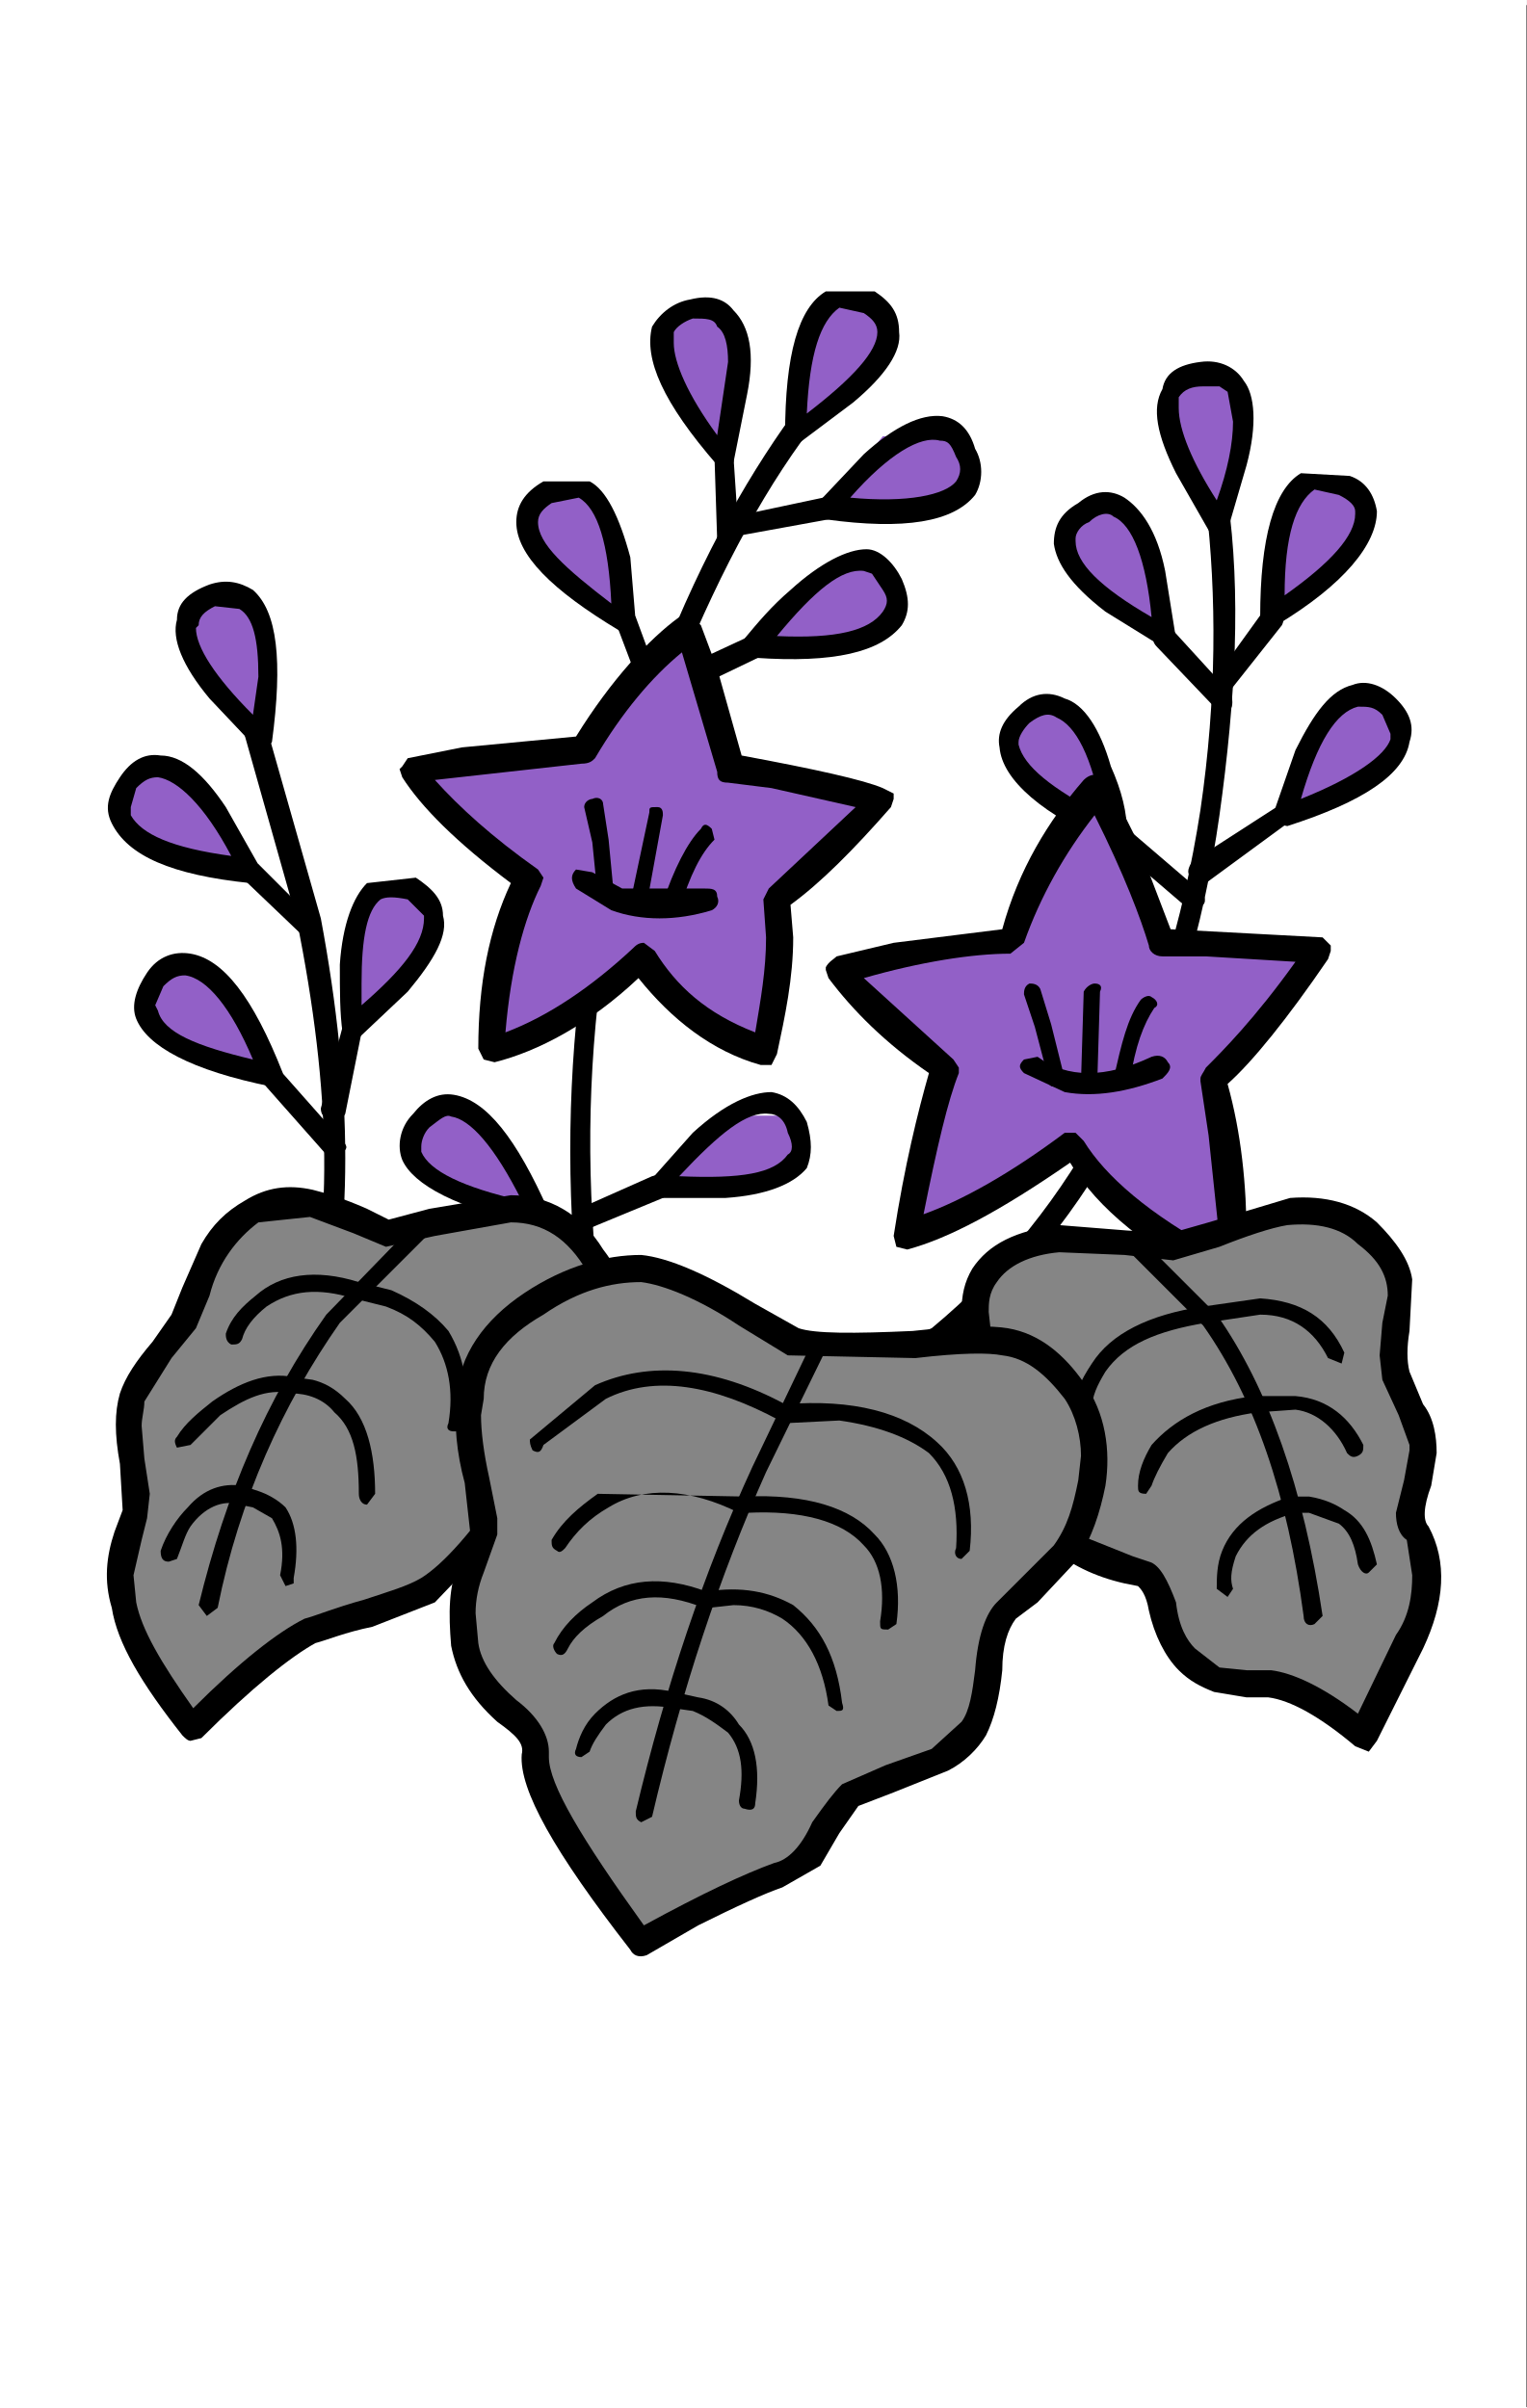
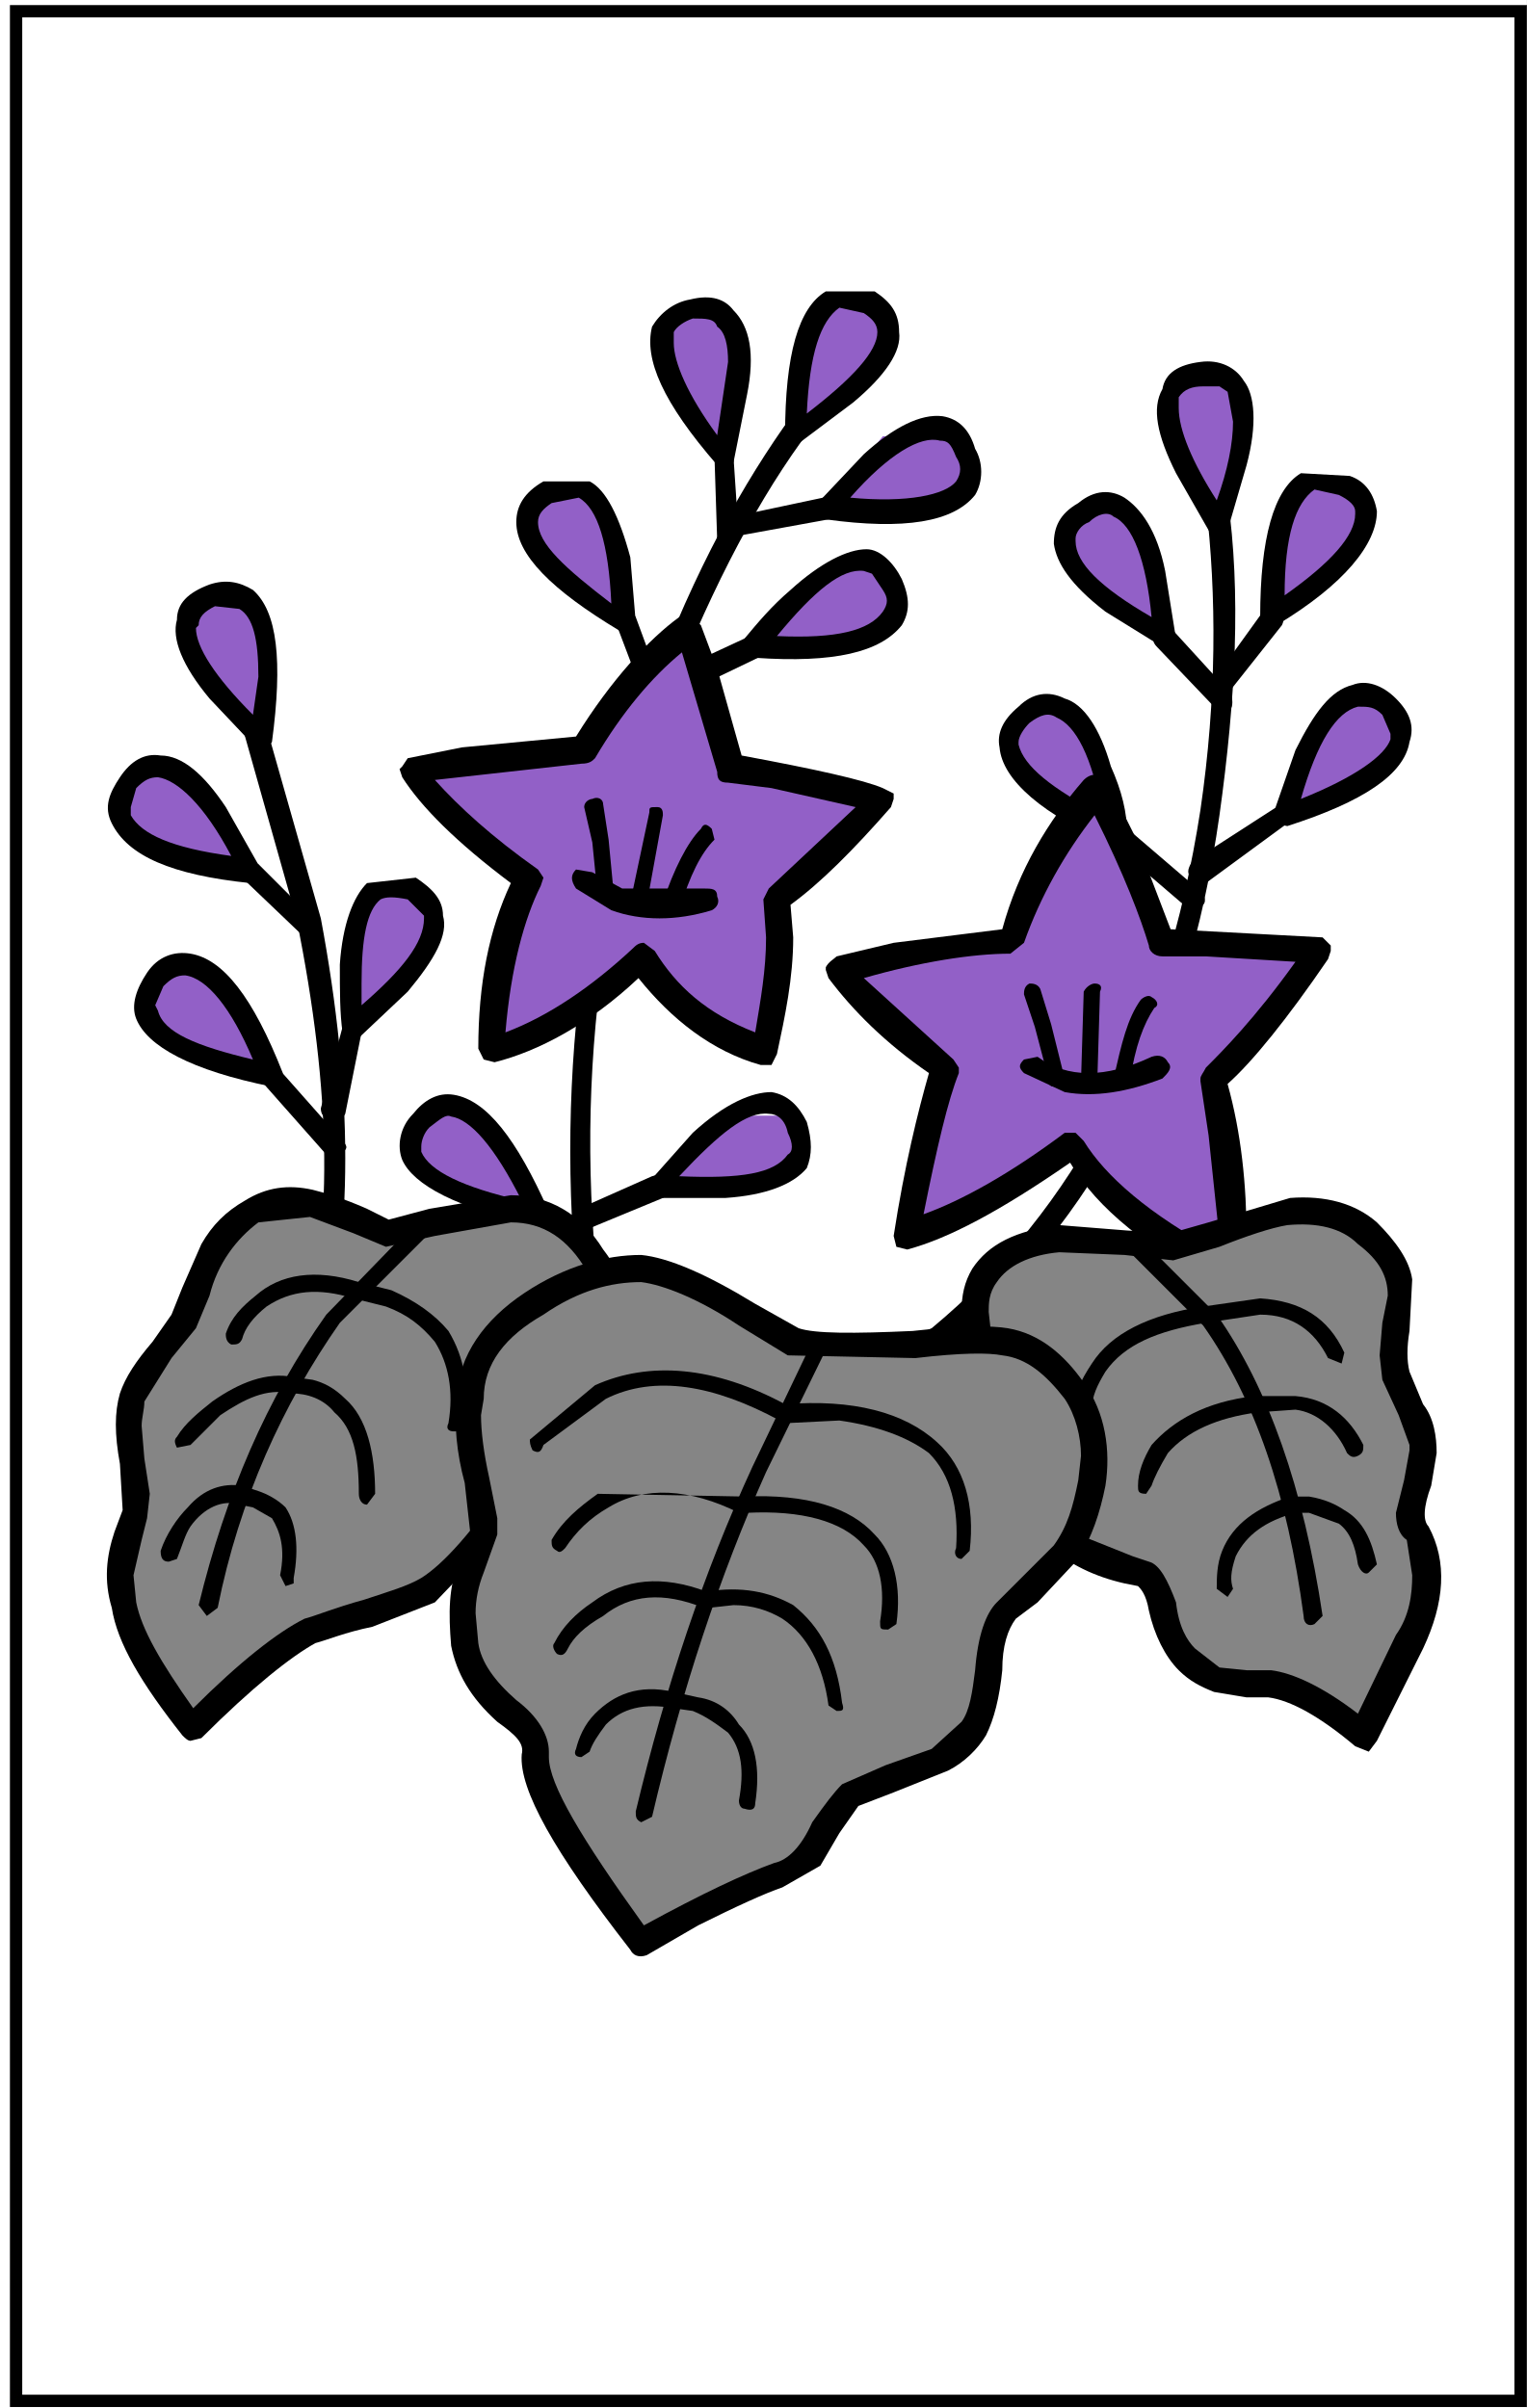
<svg xmlns="http://www.w3.org/2000/svg" version="1.1" id="圖層_1" x="0px" y="0px" width="372px" height="587px" viewBox="0 0 372 587" enable-background="new 0 0 372 587" xml:space="preserve">
  <path id="PATH77" fill="none" stroke="#000000" stroke-width="3" stroke-miterlimit="100" d="M370.59,585.26H3.92V2.74h366.67  V585.26L370.59,585.26z" />
  <g>
    <g>
      <rect width="372" height="587" fill="#FFFFFF" fill-opacity="1.0" />
    </g>
    <g>
      <path d="M61.65,165.646c0-1.984-1.983-1.984-3.308-1.984c-1.984,0.659-1.984,1.984-1.984,3.967l15.879,56.242    c8.601,42.35,9.263,77.416,0.663,105.208c0,1.983,0,3.308,1.983,3.308c1.325,1.318,3.309,0,3.309-1.324    c7.941-29.109,7.941-64.842,0-107.191L61.65,165.646z" />
    </g>
    <g>
      <path fill="#9260C7" d="M64.296,180.204l0.663-19.85c-0.663-13.233-5.292-17.866-13.233-14.558    c-8.601,2.643-8.601,9.259-1.321,19.85L64.296,180.204z" />
    </g>
    <g>
      <path d="M61.65,143.812c-3.308-1.99-6.617-2.649-10.587-1.324c-5.292,1.983-7.938,4.633-7.938,8.6    c-1.324,4.633,1.322,11.25,7.938,19.191l11.25,11.909l2.646,0.666l1.325-1.99C68.929,161.013,67.604,149.104,61.65,143.812z     M52.387,147.78l5.955,0.659c3.308,1.99,4.633,7.282,4.633,16.542l-1.325,9.266c-9.263-9.266-13.896-16.542-13.896-21.168    l0.662-0.666C48.417,150.429,49.741,149.104,52.387,147.78z" />
    </g>
    <g>
      <path fill="#9260C7" d="M61.65,212.628l-10.587-17.207c-7.938-9.925-14.555-11.25-19.85-4.633    c-4.63,7.275-1.321,12.574,10.587,17.201L61.65,212.628z" />
    </g>
    <g>
      <path d="M55.033,196.746c-5.292-7.941-10.587-12.574-15.879-12.574c-3.971-0.659-7.279,1.325-9.925,5.298    c-2.646,3.967-3.971,7.276-1.984,11.243c3.968,7.941,14.555,12.574,33.743,14.558l1.987-1.325l0.663-1.984L55.033,196.746z     M31.875,198.729v-1.983l1.325-4.633c1.984-1.984,3.308-2.643,5.292-2.643c4.633,0.659,11.25,6.617,17.866,19.185    C41.8,206.67,34.521,203.362,31.875,198.729z" />
    </g>
    <g>
      <path d="M62.975,210.638c-1.325-0.659-2.646-0.659-3.308,0c-1.325,1.325-1.325,2.649,0,3.968l14.555,13.899h3.308    c1.325-1.325,1.325-1.984,0-3.309L62.975,210.638z" />
    </g>
    <g>
      <path fill="#9260C7" d="M86.133,231.147c-1.324,5.958-1.324,12.574,0,19.85l13.896-14.552c7.938-9.925,7.938-16.542,0-19.85    C92.087,213.287,87.455,218.579,86.133,231.147z" />
    </g>
    <g>
      <path d="M101.35,213.946l-11.909,1.325c-3.309,3.308-5.955,9.925-6.617,19.85c0,6.617,0,11.909,0.662,16.542l1.322,1.984    l2.646-0.659l11.912-11.25c6.617-7.941,9.925-13.899,8.601-18.525C107.967,219.245,105.321,216.596,101.35,213.946z     M103.337,223.212v0.659c0,5.958-5.295,12.574-15.22,21.175v-5.292c0-11.25,1.325-17.866,4.633-20.509    c1.322-0.666,3.309-0.666,6.617,0L103.337,223.212z" />
    </g>
    <g>
      <path d="M86.133,248.354c-1.324,0-1.987,0-2.646,1.984l-5.295,19.85c0,1.325,0.662,2.649,2.646,2.649    c1.325,0.659,2.649,0,3.308-1.325l3.971-19.85C88.779,249.679,88.117,248.354,86.133,248.354z" />
    </g>
    <g>
      <path fill="#9260C7" d="M66.283,262.912c-1.987-6.617-5.295-13.233-9.263-17.866c-7.279-11.25-13.896-13.233-19.191-6.617    c-5.955,6.617-2.646,13.233,9.266,17.866C53.05,259.604,59.667,261.587,66.283,262.912z" />
    </g>
    <g>
      <path d="M46.433,232.478c-3.971-0.666-7.941,0.659-10.587,4.626c-2.646,3.968-3.971,7.941-2.646,11.25    c2.646,6.617,13.233,12.568,33.083,16.542l1.983-0.666l0.663-2.643C61.65,243.062,54.371,233.796,46.433,232.478z M39.816,240.413    c1.984-1.984,3.308-2.649,5.292-2.649c5.295,0.666,11.25,7.948,16.542,20.516c-13.896-3.309-21.833-6.617-23.158-11.909    l-0.662-1.325L39.816,240.413z" />
    </g>
    <g>
      <path d="M68.267,260.922l-3.308-0.659c-1.984,1.325-1.984,2.649-0.663,3.968l15.221,17.207c1.321,1.325,2.646,1.325,3.308,0    c1.984-1.325,1.984-1.984,0.662-3.308L68.267,260.922z" />
    </g>
    <g>
      <path fill="#9260C7" d="M131.125,295.996l-9.263-17.201c-7.279-10.591-13.896-12.574-19.188-5.958    c-5.295,7.275-1.987,13.233,9.925,17.86L131.125,295.996z" />
    </g>
    <g>
      <path d="M100.688,271.513c-3.309,3.308-3.968,7.941-2.646,11.25c2.646,5.958,13.233,11.909,33.083,15.882l2.646-0.666v-2.643    c-7.938-17.872-15.217-27.132-23.158-28.457C106.646,266.221,103.337,268.204,100.688,271.513z M102.675,279.454    c0-1.324,0.662-3.308,1.983-4.633c2.646-1.983,3.971-3.308,5.295-2.643c4.63,0.659,10.584,7.275,17.201,20.509    c-14.555-3.308-22.496-7.275-24.479-11.915V279.454z" />
    </g>
    <g>
      <path d="M199.278,97.496l-3.971,0.659c-11.912,15.882-23.82,36.392-34.408,63.517c-20.512,53.599-26.466,109.841-18.525,167.407    c0,1.983,1.322,2.649,2.646,2.649l2.646-3.309c-8.601-56.907-2.646-111.824,17.866-164.758    c10.587-25.808,21.834-46.316,34.404-62.199C200.6,99.479,200.6,98.813,199.278,97.496z" />
    </g>
    <g>
      <path fill="#9260C7" d="M193.983,106.096l15.221-12.567c8.6-9.266,9.925-15.883,1.983-19.85c-7.279-3.974-12.571,0-15.88,12.568    C194.646,92.197,193.983,99.479,193.983,106.096z" />
    </g>
    <g>
      <path d="M192,108.08h2.646l13.233-9.925c7.941-6.617,11.909-12.574,11.25-17.201c0-4.633-1.987-7.276-5.958-9.925h-11.908    c-6.617,3.967-9.926,15.217-9.926,35.067L192,108.08z M204.57,74.996l5.955,1.325c1.986,1.325,3.308,2.643,3.308,4.633    c0,4.626-5.954,11.243-17.203,19.85C197.292,86.246,199.938,78.305,204.57,74.996z" />
    </g>
    <g>
      <path fill="#9260C7" d="M176.779,111.388l3.309-19.85c1.325-12.574-2.646-17.86-11.247-16.542    c-7.941,1.99-9.925,8.607-3.971,19.85L176.779,111.388z" />
    </g>
    <g>
      <path d="M178.767,75.655c-1.987-2.643-5.295-3.967-10.587-2.643c-3.971,0.666-7.279,3.308-9.263,6.617    c-1.987,7.941,2.646,18.525,15.879,33.749l1.983,0.659l1.987-1.325l3.308-16.542C184.059,86.246,182.737,79.629,178.767,75.655z     M174.796,79.629c1.983,1.325,2.646,4.633,2.646,8.6l-2.646,17.866c-7.279-9.925-10.587-17.866-10.587-22.493v-2.649    c0.662-1.325,2.646-2.649,4.633-3.309C172.15,77.646,174.133,77.646,174.796,79.629z" />
    </g>
    <g>
      <path d="M178.767,111.388l-2.646-1.983c-1.987,0-2.649,0.666-1.987,1.983l0.663,20.509c0,1.99,0.662,2.649,2.646,2.649    c1.325-0.659,2.646-1.318,2.646-3.309L178.767,111.388z" />
    </g>
    <g>
      <path fill="#9260C7" d="M152.3,151.747l-2.646-19.85c-3.309-12.568-8.604-15.876-15.883-11.902    c-7.938,3.968-6.617,10.584,2.649,19.85L152.3,151.747z" />
    </g>
    <g>
      <path d="M154.283,153.737c0.663,0,0.663-1.325,0.663-1.99l-1.325-15.876c-2.646-9.925-5.954-16.542-9.925-18.525H132.45    c-4.633,2.649-6.617,5.958-6.617,9.925c0,7.935,8.601,16.542,25.142,26.467H154.283z M141.05,121.313    c4.633,2.649,7.279,11.25,7.941,25.808c-11.25-8.607-17.866-14.558-17.866-19.85c0-1.99,1.325-3.308,3.309-4.633L141.05,121.313z" />
    </g>
    <g>
      <path d="M154.946,150.429c-0.663-1.325-1.984-1.325-3.309-1.325c-1.983,0.666-2.646,1.984-1.324,3.309l9.266,24.483    c0.659,1.984,1.984,2.649,3.309,1.984c1.983-0.666,1.983-1.984,1.321-3.309L154.946,150.429z" />
    </g>
    <g>
      <path fill="#9260C7" d="M201.263,123.699h19.85c13.233-1.656,17.204-7.448,14.558-16.542l-20.512-0.824L201.263,123.699z" />
    </g>
    <g>
      <path d="M198.616,124.621l2.646,1.99c19.188,2.643,31.1,0.659,36.392-5.958c1.983-3.308,1.983-7.941,0-11.25    c-1.325-4.633-3.971-7.282-7.941-7.941c-5.292-0.659-11.909,2.649-19.188,9.266l-11.247,11.909    C197.954,123.303,197.954,123.962,198.616,124.621z M233.021,111.388c1.324,1.99,1.324,3.968,0,5.958    c-2.646,3.308-11.909,5.292-25.805,3.967c9.263-10.584,17.204-15.217,21.837-13.893    C231.037,107.42,231.699,108.08,233.021,111.388z" />
    </g>
    <g>
      <path d="M203.908,123.303c0-1.99-1.983-2.649-3.309-1.99l-21.833,4.633c-1.987,0-2.646,1.325-1.987,3.309    c0,1.325,1.325,1.983,3.309,1.325l21.837-3.968C203.908,125.946,204.57,124.621,203.908,123.303z" />
    </g>
    <g>
      <path fill="#9260C7" d="M184.059,157.705l19.85-0.659c12.571-1.99,17.204-6.617,13.896-14.558    c-3.971-7.941-10.587-7.941-20.512,0.666C192,147.121,188.029,152.413,184.059,157.705z" />
    </g>
    <g>
      <path d="M181.413,155.721c0,1.325,0,1.984,0,3.309l2.646,1.325c19.188,1.318,30.438-1.325,35.729-7.941    c1.986-3.309,1.986-6.617,0-11.25c-1.984-3.968-5.292-7.276-8.601-7.276c-4.633,0-11.25,3.308-18.525,9.925    C188.029,147.78,184.721,151.747,181.413,155.721z M212.512,139.845l2.646,3.967c1.321,1.984,1.321,3.309,0,5.292    c-3.309,4.633-11.25,6.617-25.805,5.951c9.263-11.243,15.88-16.542,21.172-15.876L212.512,139.845z" />
    </g>
    <g>
      <path d="M186.704,156.386c-1.321-1.99-1.983-2.649-3.967-1.331l-18.528,8.607c-1.984,0.659-1.984,1.984-0.663,3.309    c0,1.983,1.325,1.983,3.309,1.983l17.866-8.6C186.704,159.029,187.367,157.705,186.704,156.386z" />
    </g>
    <g>
      <path fill="#9260C7" d="M160.238,289.244l20.512-0.783c12.571-1.581,17.204-7.075,13.896-16.505h-20.512L160.238,289.244z" />
    </g>
    <g>
      <path d="M196.63,273.496c-1.984-3.967-4.63-6.617-8.601-7.275c-4.633,0-11.25,2.649-19.188,9.925l-10.587,11.909v2.643    l1.984,1.331h16.542c9.925-0.666,16.542-3.309,19.851-7.282C197.954,281.438,197.954,278.129,196.63,273.496z M192,276.146    c1.321,2.649,1.321,4.626,0,5.292c-3.309,4.633-11.25,5.951-26.467,5.292c9.925-10.584,16.542-15.882,21.834-15.217    C189.354,271.513,191.337,272.837,192,276.146z" />
    </g>
    <g>
      <path d="M162.887,288.054c-1.325-1.325-1.987-1.984-3.971-1.325l-17.866,7.941c-1.984,1.325-2.646,2.643-1.984,3.974    c1.321,1.978,2.646,1.978,3.308,1.318l19.188-7.935C162.887,291.363,163.546,290.038,162.887,288.054z" />
    </g>
    <g>
      <path d="M299.188,121.313c-0.659-1.984-1.983-1.984-3.308-1.984c-1.984,0-2.646,1.325-1.984,3.309    c2.646,22.493,2.646,47.641-1.324,74.767c-8.601,55.583-30.435,97.266-65.505,126.375c-1.983,0.666-1.983,1.99-0.662,3.974h3.971    c36.392-29.775,58.888-72.783,66.829-129.025C301.175,170.279,302.496,144.471,299.188,121.313z" />
    </g>
    <g>
      <path fill="#9260C7" d="M297.204,127.93c2.646-6.617,3.971-13.233,5.292-19.191c1.987-12.568-1.321-18.519-9.925-17.86    c-8.601,1.318-10.584,7.276-5.292,19.85L297.204,127.93z" />
    </g>
    <g>
      <path d="M292.571,88.229c-5.292,0.659-8.601,2.649-9.263,6.617c-2.646,4.633-1.321,11.25,3.309,20.509l7.94,13.899    c0.663,1.325,1.984,1.325,2.646,1.325l1.983-1.325l4.633-15.876c2.646-9.925,1.984-17.207-0.662-20.516    C301.175,89.554,297.204,87.57,292.571,88.229z M299.188,95.505l1.325,7.282c0,5.292-1.325,11.909-3.971,19.185    c-5.954-9.26-9.263-17.201-9.263-22.493v-2.643c1.324-1.99,3.309-2.649,5.954-2.649h3.971L299.188,95.505z" />
    </g>
    <g>
      <path fill="#9260C7" d="M309.775,150.429l15.879-12.574c8.604-9.266,9.266-15.882,1.325-19.85    c-7.279-3.967-12.571,0-15.218,12.575C310.438,137.195,309.775,143.812,309.775,150.429z" />
    </g>
    <g>
      <path d="M328.963,116.021l-11.909-0.666c-6.616,3.974-9.925,15.882-9.925,35.073l1.983,1.984h1.987    c16.542-9.925,24.479-19.85,24.479-27.792C334.92,120.654,332.934,117.346,328.963,116.021z M330.287,124.621v0.659    c0,5.299-5.954,11.915-17.204,19.85c0-14.551,2.646-22.493,7.279-25.801l5.954,1.325    C328.963,121.972,330.287,123.303,330.287,124.621z" />
    </g>
    <g>
      <path d="M311.1,148.438c-0.662-1.318-1.987-1.318-3.309,0.666l-11.911,16.542c-1.322,1.325-1.322,1.983,0.662,3.308    c1.324,1.325,2.646,1.325,3.308-0.666l12.571-15.876C313.083,151.088,313.083,149.77,311.1,148.438z" />
    </g>
    <g>
      <path fill="#9260C7" d="M312.421,198.729l18.528-7.941c11.247-5.958,13.233-11.909,7.279-18.525    c-5.957-5.951-11.912-3.309-18.528,7.941L312.421,198.729z" />
    </g>
    <g>
      <path d="M343.521,180.863c1.325-3.967,0-7.275-3.308-10.584c-3.309-3.308-7.279-4.633-10.588-3.308    c-5.292,1.318-9.263,6.617-13.896,15.882l-5.292,15.21v2.649l3.309,0.659C332.271,195.421,342.196,188.804,343.521,180.863z     M338.888,178.879v1.325c-1.321,3.967-8.601,9.266-21.834,14.551c3.971-13.893,8.601-21.168,13.896-22.493    c2.646,0,3.971,0,5.955,1.983L338.888,178.879z" />
    </g>
    <g>
      <path d="M314.408,197.405c-0.662-1.984-1.987-1.984-3.309-0.659l-20.512,13.233c-1.325,1.983-1.325,3.308,0,3.967    c0,1.325,1.983,1.99,3.308,1.325l19.851-14.558C315.729,200.054,315.729,198.729,314.408,197.405z" />
    </g>
    <g>
      <path fill="#9260C7" d="M250.225,174.246c-7.278,5.299-5.954,11.25,4.634,19.191l17.862,9.925l-5.292-19.191    C262.796,172.263,256.842,168.954,250.225,174.246z" />
    </g>
    <g>
      <path d="M274.708,203.362c0-5.299-1.324-10.584-3.971-16.542c-2.646-9.266-6.616-15.223-11.25-16.542    c-3.967-1.99-7.938-1.325-11.246,1.984c-3.971,3.308-5.295,6.617-4.633,9.925c0.662,7.941,10.587,16.542,27.791,23.824    l2.646-0.666C274.708,205.346,275.37,204.021,274.708,203.362z M250.888,176.236c2.646-1.99,4.633-2.649,6.616-1.331    c4.633,1.99,8.601,9.266,11.25,23.824c-12.574-6.616-19.191-11.909-20.513-17.207v-0.659    C248.241,179.545,249.563,177.555,250.888,176.236z" />
    </g>
    <g>
      <path d="M293.233,220.563c0.662-0.659,0.662-1.984-0.662-3.309l-18.525-15.882l-3.309,0.666c-1.324,0.666-1.324,1.984,0,3.308    l18.525,15.876L293.233,220.563z" />
    </g>
    <g>
      <path fill="#9260C7" d="M283.971,155.721c0-6.617-1.324-13.233-3.309-19.85c-3.971-11.909-9.925-15.876-16.541-11.25    c-7.279,4.633-6.617,11.25,3.308,19.85L283.971,155.721z" />
    </g>
    <g>
      <path d="M283.971,139.179c-1.983-9.925-5.954-15.217-9.925-17.866c-3.309-1.984-7.279-1.984-11.25,1.325    c-4.63,2.643-5.954,5.951-5.954,9.925c0.662,4.633,3.971,9.925,12.571,16.542l13.896,8.601h2.646l0.663-1.984L283.971,139.179z     M271.399,125.946c4.63,1.984,7.938,10.591,9.263,24.483c-12.57-7.275-18.525-13.233-18.525-18.532v-0.659    c0-1.318,1.321-3.308,3.309-3.967C267.429,125.28,270.075,124.621,271.399,125.946z" />
    </g>
    <g>
      <path d="M299.85,172.928c0.663-0.666,0.663-2.649,0-3.974l-13.896-15.217h-3.308c-1.984,1.318-1.984,2.649-0.659,3.967    l13.893,14.558L299.85,172.928z" />
    </g>
    <g>
      <path fill="#9260C7" d="M113.262,184.831l-12.574,2.649c5.295,8.607,14.558,17.866,28.454,26.467    c-6.617,11.25-9.263,25.148-9.263,41.69c12.571-2.649,24.479-9.925,37.05-22.499c3.971,7.276,9.925,13.233,17.867,18.525    l11.908,4.633l3.309-26.466l-0.659-10.584c6.617-4.639,15.217-12.574,25.143-24.489l-23.159-5.286l-13.233-1.99l-6.617-23.158    l-3.308-11.243c-8.601,5.951-17.204,15.876-26.467,29.775L113.262,184.831z" />
    </g>
    <g>
      <path d="M168.841,150.429h-3.308c-7.279,5.292-16.542,15.217-25.146,29.116l-27.788,2.643l-13.233,2.643l-1.325,1.99l-0.662,0.659    l0.662,1.99c4.633,7.276,13.233,15.876,26.467,25.801c-5.292,11.25-7.938,24.483-7.938,40.365l1.321,2.643l2.646,0.666    c10.587-2.649,23.159-9.266,35.07-20.516c7.938,9.925,17.863,17.866,29.775,21.175h2.646l1.324-2.649    c1.983-9.266,3.968-18.525,3.968-28.45l-0.659-7.941c7.275-5.292,15.217-13.233,24.479-23.817l0.662-1.99v-1.318l-2.646-1.324    c-4.633-1.984-16.542-4.633-34.408-7.941l-5.954-21.168l-3.971-10.59L168.841,150.429z M131.125,211.962    c-11.246-7.941-19.188-15.217-25.142-21.833l35.729-3.967c1.984,0,2.646-0.666,3.308-1.331    c6.617-11.243,13.896-19.85,21.175-25.801l8.601,29.109c0,1.99,0.662,2.649,2.646,2.649l10.587,1.325l20.512,4.633l-21.174,19.85    l-1.322,2.649l0.659,9.26c0,7.941-1.321,15.217-2.646,23.158c-11.909-4.633-19.188-11.25-24.48-19.85l-2.649-1.983    c-1.321,0-1.983,0.659-2.646,1.318c-9.925,9.266-20.512,16.542-31.096,20.516c1.321-15.876,4.63-27.792,8.601-35.726l0.662-1.99    L131.125,211.962z" />
    </g>
    <g>
      <path d="M144.358,212.628l-3.971-0.666c-1.321,1.325-1.321,2.643,0,4.633l8.604,5.292c7.279,2.643,15.879,2.643,24.48,0    c1.325-0.666,1.987-1.984,1.325-3.309c0-1.983-1.325-1.983-3.309-1.983h-19.85L144.358,212.628z" />
    </g>
    <g>
      <path d="M147.004,196.086c0-1.331-1.321-1.99-2.646-1.331c-0.662,0-1.984,0.666-1.984,1.99l1.984,8.6l1.325,13.233    c0,1.325,0.662,1.325,1.984,1.325l1.987-1.325l-1.325-13.899L147.004,196.086z" />
    </g>
    <g>
      <path d="M160.238,196.746c-1.984,0-1.984,0-1.984,1.318l-4.633,21.84c-0.659,1.318,0,1.984,1.325,2.649l2.646-1.99l3.971-21.834    C161.563,198.063,161.563,196.746,160.238,196.746z" />
    </g>
    <g>
      <path d="M173.471,202.038c-1.321-1.325-1.984-1.325-2.646,0c-3.309,3.308-6.617,9.925-9.263,17.866c0,1.984,0,2.649,1.325,3.309    c1.321,0,1.983,0,2.646-1.325c2.646-8.601,5.292-13.899,8.6-17.208L173.471,202.038z" />
    </g>
    <g>
      <path fill="#9260C7" d="M299.85,311.213c0.663-7.282,0.663-17.207-0.662-30.441l-3.308-17.86    c5.295-3.967,13.896-14.558,25.145-31.1l-23.82-1.983h-13.896c-1.984-5.958-4.63-13.233-9.263-23.159l-6.617-14.558    c-9.263,10.59-16.541,23.158-21.174,37.057l-27.126,3.967l-14.559,3.308c5.955,7.935,13.896,15.883,25.805,23.817    c-3.309,9.266-6.616,22.5-9.263,41.024c9.263-2.643,23.158-9.924,40.362-21.833c3.309,6.617,10.588,14.552,22.496,21.833    L299.85,311.213z" />
    </g>
    <g>
      <path d="M285.295,226.521l-8.604-22.499l-6.616-13.233l-2.646-1.984c-0.662,0-1.983,0-3.308,1.325    c-8.601,9.925-15.88,21.833-19.851,36.392l-26.467,3.309l-13.896,3.308c-0.662,0.659-1.983,1.318-2.646,2.649v0.659l0.662,1.984    c5.954,7.941,13.896,15.876,24.479,23.158c-2.646,9.26-5.954,22.493-8.601,39.7l0,0l0.663,2.644l2.646,0.665    c9.925-2.643,22.496-9.26,39.7-21.174c6.616,11.25,19.188,21.174,37.054,30.434h3.309l1.983-2.643l0.662-9.26    c0-13.233-1.324-25.808-4.633-37.723c5.958-5.286,14.559-15.876,24.483-30.434l0.662-1.984v-1.325l-1.987-1.983L285.295,226.521z     M283.309,233.137h10.587l21.834,1.318c-9.925,13.898-17.863,21.84-21.834,25.807c-0.662,1.325-1.324,1.99-1.324,2.649v0.659    l1.986,13.233l2.646,25.148v3.309c-17.204-9.266-27.791-18.532-33.083-27.132l-1.984-1.984h-2.649    c-13.232,9.925-25.142,16.542-34.404,19.851c3.309-16.542,5.954-27.792,8.601-34.409v-1.325l-1.321-1.983l-21.837-19.85    c13.896-3.974,26.467-5.951,35.729-5.951l3.308-2.649c3.971-11.25,9.925-21.84,17.204-31.1    c7.279,14.558,11.25,25.142,13.233,31.759C280,231.813,281.324,233.137,283.309,233.137z" />
    </g>
    <g>
      <path d="M284.633,258.945c-0.662-1.331-1.986-1.99-3.971-1.331c-11.249,5.298-20.512,5.298-27.791,0l-3.309,0.666    c-1.321,1.325-1.321,1.983,0,3.308l9.925,4.633c7.279,1.318,15.221,0,23.821-3.309    C284.633,261.587,285.954,260.263,284.633,258.945z" />
    </g>
    <g>
      <path d="M253.533,241.072c-0.662-1.318-1.983-1.318-2.646-1.318c-1.325,0.659-1.325,1.984-1.325,2.649l2.649,7.935l3.309,12.574    c0,1.984,0.659,1.984,1.983,1.984l1.983-1.984l-3.308-13.233L253.533,241.072z" />
    </g>
    <g>
      <path d="M266.767,239.754c-0.662,0-1.983,0.659-2.646,1.984l-0.663,21.833c0,1.325,0.663,2.649,1.325,2.649l2.646-2.649    l0.663-21.833C268.754,240.413,268.092,239.754,266.767,239.754z" />
    </g>
    <g>
      <path d="M280.662,243.062c-0.662-0.659-1.983,0-2.646,0.659c-3.309,4.633-4.633,10.584-6.617,19.191l1.984,1.984l1.986-1.325    c1.321-8.601,3.309-13.893,5.954-17.86C282.646,245.046,281.987,243.721,280.662,243.062z" />
    </g>
    <g>
      <path fill="#858585" d="M340.875,319.154c1.321-7.276-1.325-13.233-7.279-18.532c-6.616-5.286-15.879-6.616-26.467-3.309    l-21.834,6.617l-11.911-1.318l-15.218-0.659c-11.249,1.318-18.528,5.951-20.512,13.233c-0.662,3.968,0,7.935,0.662,11.902    l1.321,6.616c1.324,7.282,3.971,15.224,7.941,24.489c3.309,9.926,9.263,17.201,16.542,20.51l14.558,5.292l4.63,7.941    c1.324,5.957,3.309,9.925,5.954,12.574c3.309,2.643,5.958,4.626,9.266,5.285l11.247,0.666c5.954,0.665,13.896,5.292,23.158,13.233    l10.587-23.159c5.292-9.925,5.954-19.184,1.984-26.466c-1.984-2.644-1.984-5.951-1.322-9.926l2.646-10.59    c0-2.644,0-5.951-1.324-7.936l-5.292-10.584C339.55,333.705,340.213,327.754,340.875,319.154z" />
    </g>
    <g>
      <path d="M314.408,292.028l-19.851,5.95l-9.263,2.644l-10.587-0.659l-16.542-1.318c-10.587,1.318-17.204,4.627-21.174,10.584    c-1.984,3.309-2.646,6.617-2.646,10.584l0.662,7.941c0,5.951,3.309,16.542,9.263,31.759c5.292,14.559,15.217,23.158,29.775,26.467    l3.309,0.659c0.662,0.666,1.983,1.99,2.646,5.958c1.324,5.957,3.971,11.249,7.279,14.558c2.646,2.643,5.292,3.974,8.601,5.292    l7.94,1.324h5.292c5.296,0.666,12.575,4.634,21.175,11.909l3.309,1.324l1.983-2.643l11.25-22.499    c5.292-11.25,5.954-21.175,1.324-29.775c-1.324-1.324-1.324-4.633,0.659-9.925l1.325-7.941c0-3.974-0.663-8.601-3.309-11.908    l-3.309-7.941c-0.662-2.643-0.662-5.951,0-9.925l0.662-12.568c-0.662-4.64-3.97-9.266-8.604-13.899    C330.287,293.346,323.009,291.363,314.408,292.028z M313.746,298.645c7.278-0.666,13.233,0.659,17.203,4.627    c5.293,3.967,7.279,7.941,7.279,12.574l-1.324,6.616l-0.662,7.936l0.662,5.957l3.971,8.607l2.646,7.275v1.318l-1.324,7.282    l-1.983,7.941c0,2.648,0.662,5.292,2.646,6.616l1.324,8.601c0,4.633-0.662,9.925-3.97,14.558l-9.264,19.191    c-8.604-6.617-15.879-9.926-21.174-10.591h-5.955l-6.616-0.666l-5.954-4.626c-1.987-1.99-3.971-5.299-4.633-11.25    c-1.984-5.292-3.971-9.259-6.617-9.925l-3.971-1.324l-13.233-5.292c-5.292-3.309-9.263-9.26-12.571-16.542    c-3.308-9.26-5.954-17.207-7.278-23.158l-1.321-7.282v-1.318l-0.663-5.958c0-1.983,0-4.626,1.984-7.275    c2.649-3.968,7.941-6.616,15.22-7.275l15.88,0.659l11.908,1.317l11.25-3.308C303.82,301.287,309.775,299.304,313.746,298.645z" />
    </g>
    <g>
      <path d="M277.354,301.287c-1.325,0-1.984,0-3.309,1.325c0,1.318,0,1.983,1.324,2.649l17.863,17.859    c12.571,17.866,20.513,41.024,24.483,70.8c0,1.983,1.321,2.643,2.646,1.983l1.983-1.983c-4.629-31.1-13.233-55.576-25.804-73.449    L277.354,301.287z" />
    </g>
    <g>
      <path d="M307.129,316.505l-13.896,1.99c-13.233,1.977-22.496,6.616-27.129,13.892c-2.646,3.968-4.63,7.936-3.968,11.243    c0.659,1.332,1.321,1.99,1.984,1.99l1.983-1.99c0-3.308,1.324-5.95,3.309-9.259c4.633-6.617,12.574-9.925,24.482-11.909    l13.233-1.99c7.941,0,13.233,3.975,16.542,10.591l3.309,1.324l0.662-2.648C323.671,321.138,317.054,317.164,307.129,316.505z" />
    </g>
    <g>
      <path d="M315.729,340.322h-9.925c-11.909,1.331-19.851,5.957-25.143,11.915c-1.983,3.309-3.308,6.616-3.308,9.925    c0,1.318,0,1.983,1.983,1.983l1.324-1.983c0.662-1.99,1.984-4.633,3.971-7.941c4.63-5.292,11.909-8.601,21.834-9.925l9.263-0.666    c5.295,0.666,9.925,4.64,12.574,10.591c0.659,0.666,1.321,1.325,2.646,0.666c1.322-0.666,1.322-1.331,1.322-2.649    C328.963,345.62,323.671,340.987,315.729,340.322z" />
    </g>
    <g>
      <path d="M319.038,364.812h-4.63c-7.941,2.643-13.896,6.616-16.542,13.233c-1.324,3.309-1.324,6.616-1.324,9.26l2.646,1.983    l1.325-1.983c-0.663-1.984-0.663-3.975,0.662-7.941c2.646-5.292,7.279-8.601,14.555-10.584h3.309l7.278,2.648    c2.646,1.978,3.971,5.286,4.633,9.926c0.663,1.977,1.984,2.643,2.646,1.977l1.983-1.977c-1.321-5.958-3.308-10.591-7.938-13.233    C325.654,366.789,323.009,365.471,319.038,364.812z" />
    </g>
    <g>
      <path fill="#858585" d="M49.741,308.569l-4.633,13.233l-6.617,8.595c-2.646,3.308-4.63,7.282-5.954,10.59    c-1.325,3.309-1.325,7.941-0.663,13.899c1.325,6.616,1.325,11.902,1.325,13.893l-3.308,9.925    c-0.663,3.308-0.663,7.935,0.662,12.574c1.321,7.935,6.617,17.859,15.879,29.774c13.233-12.574,22.496-19.85,28.45-23.158    c3.309-1.331,8.604-3.308,15.879-4.64c6.617-1.977,10.587-3.967,13.896-5.95c4.633-3.309,12.571-11.909,22.496-25.802    l24.483-35.732l-4.633-15.224c-5.292-9.925-12.571-15.876-22.496-15.876l-17.204,3.308l-12.571,2.644l-13.896-5.951l-19.188,0.665    C56.358,298.645,52.387,303.271,49.741,308.569z" />
    </g>
    <g>
      <path d="M44.446,313.855l-2.646,6.616l-4.63,6.617c-3.971,4.64-6.617,8.606-7.941,12.574c-1.325,4.633-1.325,9.925,0,17.2    l0.663,11.257l-1.987,5.285c-1.983,5.958-2.646,11.915-0.659,18.532c1.322,8.6,7.276,18.525,17.201,31.093    c0.662,0.666,1.324,1.331,1.987,1.331l2.646-0.665c12.571-12.568,21.833-19.851,27.791-23.159    c2.646-0.665,7.276-2.643,13.893-3.974l15.22-5.951l14.555-15.217l8.604-11.915l25.804-35.727v-2.643    c-0.663-7.282-3.309-14.564-7.941-20.516c-5.292-8.6-13.233-13.233-22.496-13.233l-19.85,3.308l-9.925,2.643l-5.292-2.643    c-5.955-2.643-10.587-3.974-13.233-4.633c-5.954-1.318-11.25-0.659-16.542,2.649c-4.633,2.649-7.941,5.958-10.587,10.584    L44.446,313.855z M51.063,315.846c1.987-7.941,6.616-13.893,11.912-17.867l12.571-1.324l10.587,3.968l7.938,3.309l11.912-2.644    l18.525-3.309c7.941,0,13.896,3.975,18.529,11.909c2.646,4.633,4.63,9.267,5.292,15.224l-23.821,34.401    c-9.263,13.893-16.542,21.841-21.833,25.148c-3.309,1.978-7.941,3.309-13.896,5.286c-7.279,1.99-11.909,3.974-14.558,4.64    c-6.617,3.308-15.879,10.584-27.126,21.827c-7.941-11.243-12.574-19.185-13.896-25.802l-0.662-6.616l1.983-8.601l1.325-5.299    l0.662-5.951l-1.324-8.6l-0.663-7.941c0-1.984,0.663-3.975,0.663-5.951l6.617-10.591l5.954-7.282L51.063,315.846z" />
    </g>
    <g>
      <path d="M103.996,297.979c-1.321-0.665-1.984-1.324-2.646,0l-21.833,22.493c-14.558,20.516-24.483,43.674-31.1,70.807l1.987,2.643    l2.646-1.983c5.292-26.467,15.879-49.625,29.775-69.476l21.171-21.175V297.979z" />
    </g>
    <g>
      <path d="M87.455,312.537c-10.584-3.309-19.188-1.99-25.142,3.309c-3.309,2.649-5.955,5.292-7.279,9.266    c0,0.659,0,1.978,1.325,2.643c1.321,0,1.984,0,2.646-1.324c0.663-2.649,2.646-5.292,5.955-7.935    c5.954-3.975,12.571-4.64,21.174-1.99l7.938,1.99c5.295,1.977,8.604,4.626,11.912,8.594c3.309,5.298,4.63,11.915,3.309,19.85    c-0.663,1.331,0,1.99,1.321,1.99c1.325,0,1.987,0,1.987-1.324c1.984-9.26,0.663-16.542-3.308-23.158    c-3.309-3.975-7.941-7.282-13.896-9.926L87.455,312.537z" />
    </g>
    <g>
      <path d="M76.208,336.354l-4.633-0.659c-6.617-1.324-13.233,1.318-19.85,5.958c-3.309,2.643-6.617,5.285-8.601,8.594    c-0.662,0.665-0.662,1.331,0,2.649l3.309-0.659l7.279-7.275c5.955-3.975,11.247-6.617,17.201-5.299    c3.971,0,7.941,1.324,10.587,4.633c4.633,3.974,5.955,10.591,5.955,19.85c0,1.325,0.662,2.644,1.987,2.644l1.984-2.644    c0-9.925-1.984-18.525-7.279-23.158C81.5,338.345,78.854,337.014,76.208,336.354z" />
    </g>
    <g>
      <path d="M71.575,384.661c1.325-7.282,0.662-13.233-1.984-17.207c-1.987-1.983-4.633-3.309-6.617-3.974l-3.971-1.318    c-4.633-0.659-9.263,0.659-13.233,5.292c-2.646,2.643-5.292,6.617-6.616,10.591c0,1.978,0.662,2.643,1.983,2.643l1.987-0.665    c1.322-3.309,1.984-5.951,3.309-7.936c3.308-4.633,7.938-6.616,11.909-5.298l3.308,0.665l4.633,2.643    c1.983,3.309,3.308,7.282,1.983,13.899l1.325,2.643l1.984-0.659V384.661z" />
    </g>
    <g>
      <path fill="#858585" d="M156.271,309.229c-7.941,0-17.204,2.649-25.808,8.601c-9.925,5.951-15.879,13.233-15.879,22.493    c-0.663,6.616,0,13.233,1.325,19.85c1.983,5.299,1.983,10.591,1.983,13.899l-3.971,11.249c-1.321,3.968-1.321,9.267-0.659,15.217    c1.321,5.951,4.629,11.25,9.925,15.877c4.63,3.974,7.938,7.947,7.276,11.256c-0.659,7.275,7.941,22.492,25.145,45.651    l13.233-6.617l21.171-9.26c3.971-1.331,7.279-4.639,9.925-9.925l7.279-9.925l15.879-5.958c7.279-3.308,11.912-6.616,14.559-10.584    c1.324-3.308,2.646-7.947,3.308-15.223c0-5.958,1.984-11.243,4.634-13.893l11.908-11.25c3.971-4.633,6.617-11.25,8.601-19.185    c1.324-7.947,0.662-16.541-4.63-23.158c-3.971-6.616-9.925-9.925-16.542-11.256l-25.804,0.665l-25.808-0.665l-16.542-9.925    C168.841,311.878,161.563,309.888,156.271,309.229z" />
    </g>
    <g>
      <path d="M156.271,305.921c-8.604,0-18.529,2.648-28.454,9.266c-9.925,6.616-15.879,15.211-16.542,25.136    c-0.662,6.616,0,13.898,1.987,21.181l1.321,11.902l-2.646,7.282c-2.646,5.951-2.646,12.567-1.984,20.516    c1.321,6.616,4.63,12.567,11.247,18.519c4.633,3.309,6.617,5.299,5.954,7.948c-0.659,8.594,7.941,23.817,26.467,47.635    c0.662,1.324,1.987,1.99,3.971,1.324l12.571-7.282c9.266-4.626,16.542-7.935,20.512-9.259l9.263-5.292l4.633-7.941l4.634-6.617    l8.6-3.308l13.233-5.293c3.971-1.989,7.279-5.298,9.263-8.606c1.987-3.968,3.309-9.26,3.971-15.876    c0-5.951,1.325-9.925,3.309-12.567l5.292-3.975l9.925-10.59c3.309-5.286,5.296-11.243,6.617-17.86    c1.324-8.606,0-17.866-5.292-25.148c-4.634-6.616-10.588-11.902-18.525-13.233c-3.971-0.659-11.25-0.659-23.158,0.666    c-14.559,0.665-23.821,0.665-27.792-0.666l-10.587-5.951C172.15,310.547,162.887,306.58,156.271,305.921z M156.271,312.537    c5.292,0.659,13.892,3.968,23.817,10.584L192,330.397l31.096,0.665c11.25-1.324,17.866-1.324,21.175-0.665    c5.954,0.665,10.588,4.639,15.217,10.59c2.649,3.975,3.971,9.26,3.971,13.899l-0.662,5.951    c-1.321,6.616-2.646,11.249-5.954,15.876l-8.601,8.606l-5.295,5.292c-2.646,2.643-4.63,7.941-5.292,16.542    c-0.662,5.292-1.325,9.925-3.309,12.567l-7.279,6.617l-11.246,3.974l-10.587,4.633c-1.987,1.984-3.971,4.627-7.279,9.267    c-2.646,5.95-5.954,9.259-9.263,9.925c-7.279,2.643-17.204,7.275-31.762,15.21c-15.217-21.168-23.158-34.401-23.158-41.018v-1.325    c0-3.974-2.646-8.6-7.938-12.567c-5.295-4.64-8.604-9.266-9.263-13.899l-0.662-7.282c0-3.308,0.662-6.616,1.983-9.925l3.309-9.259    v-3.975l-1.984-9.925c-1.325-5.951-1.987-11.243-1.987-15.21l0.662-3.975c0-8.601,5.295-15.217,14.558-20.516    C141.05,314.521,148.991,312.537,156.271,312.537z" />
    </g>
    <g>
      <path d="M200.6,326.43c-0.662-0.659-1.983-0.659-2.646,0.659l-14.558,30.44c-11.909,25.801-21.171,53.599-28.45,84.033    c0,1.317,0,1.983,1.325,2.649l2.646-1.332c7.279-31.093,16.542-58.884,27.788-84.026l14.559-29.774L200.6,326.43z" />
    </g>
    <g>
      <path d="M226.404,354.221c5.295,5.292,7.279,13.233,6.617,23.158c-0.659,1.325,0,2.644,1.324,2.644l1.983-1.978    c1.325-11.256-1.321-20.516-7.938-26.467c-7.941-7.282-20.513-10.591-37.055-9.266c-17.204-9.267-33.083-10.584-46.316-4.633    l-15.879,13.232c0,0.666,0,1.325,0.662,2.644c1.321,0.665,1.984,0.665,2.646-1.318l15.217-11.25    c11.912-5.951,26.466-3.308,42.346,5.292l1.324,0.659l13.233-0.659C213.833,347.604,221.112,350.247,226.404,354.221z" />
    </g>
    <g>
      <path d="M210.525,376.714c3.971,3.974,5.295,10.591,3.971,18.531c0,1.984,0,1.984,1.983,1.984l1.987-1.325    c1.321-9.266-0.663-17.2-5.296-21.833c-5.954-6.617-16.541-9.926-31.758-9.26l-35.729-0.666c-4.633,3.309-8.604,6.617-11.25,11.25    c0,1.318,0,1.983,1.324,2.649c0.663,0.659,1.322,0,1.984-0.666c2.646-3.974,5.955-7.282,10.587-9.925    c8.6-5.292,19.85-4.633,31.759,1.325h1.987C195.308,368.12,205.233,370.763,210.525,376.714z" />
    </g>
    <g>
      <path d="M193.321,391.278c-5.954-3.309-12.571-4.64-21.171-3.309c-10.587-3.974-19.85-3.309-27.792,2.643    c-3.971,2.643-7.279,5.951-9.263,9.925c-0.662,0.666,0,1.984,0.662,2.644c1.322,0.665,1.984,0,2.646-1.318    c1.324-2.649,3.97-5.299,8.6-7.941c6.617-5.292,14.558-5.951,24.483-1.983h1.325l5.955-0.659c4.629,0,8.601,1.318,11.908,3.309    c5.955,3.967,9.925,11.243,11.25,21.168l1.983,1.324c1.325,0,1.987,0,1.325-1.983    C203.908,403.846,199.938,396.563,193.321,391.278z" />
    </g>
    <g>
      <path d="M180.088,420.388c-1.984-3.309-5.292-5.951-9.925-6.617l-5.954-1.324c-8.601-1.983-14.555,0.659-19.188,5.299    c-2.646,2.643-3.97,5.951-4.633,8.594c-0.659,1.331,0,1.99,1.325,1.99l1.984-1.325c0.662-1.983,1.987-3.974,3.971-6.616    c3.97-3.974,9.262-5.292,16.542-3.974l4.633,0.665c3.309,1.325,5.955,3.309,8.601,5.292c3.308,3.968,3.971,9.266,2.646,16.542    c0,1.324,0.662,1.99,1.325,1.99c1.983,0.659,2.646,0,2.646-1.331C185.383,430.979,184.059,424.361,180.088,420.388z" />
    </g>
  </g>
+   <path id="PATH77" fill="none" stroke="#000000" stroke-width="3" stroke-miterlimit="100" d="M370.59,585.26H3.92V2.74h366.67  V585.26L370.59,585.26z" />
</svg>
